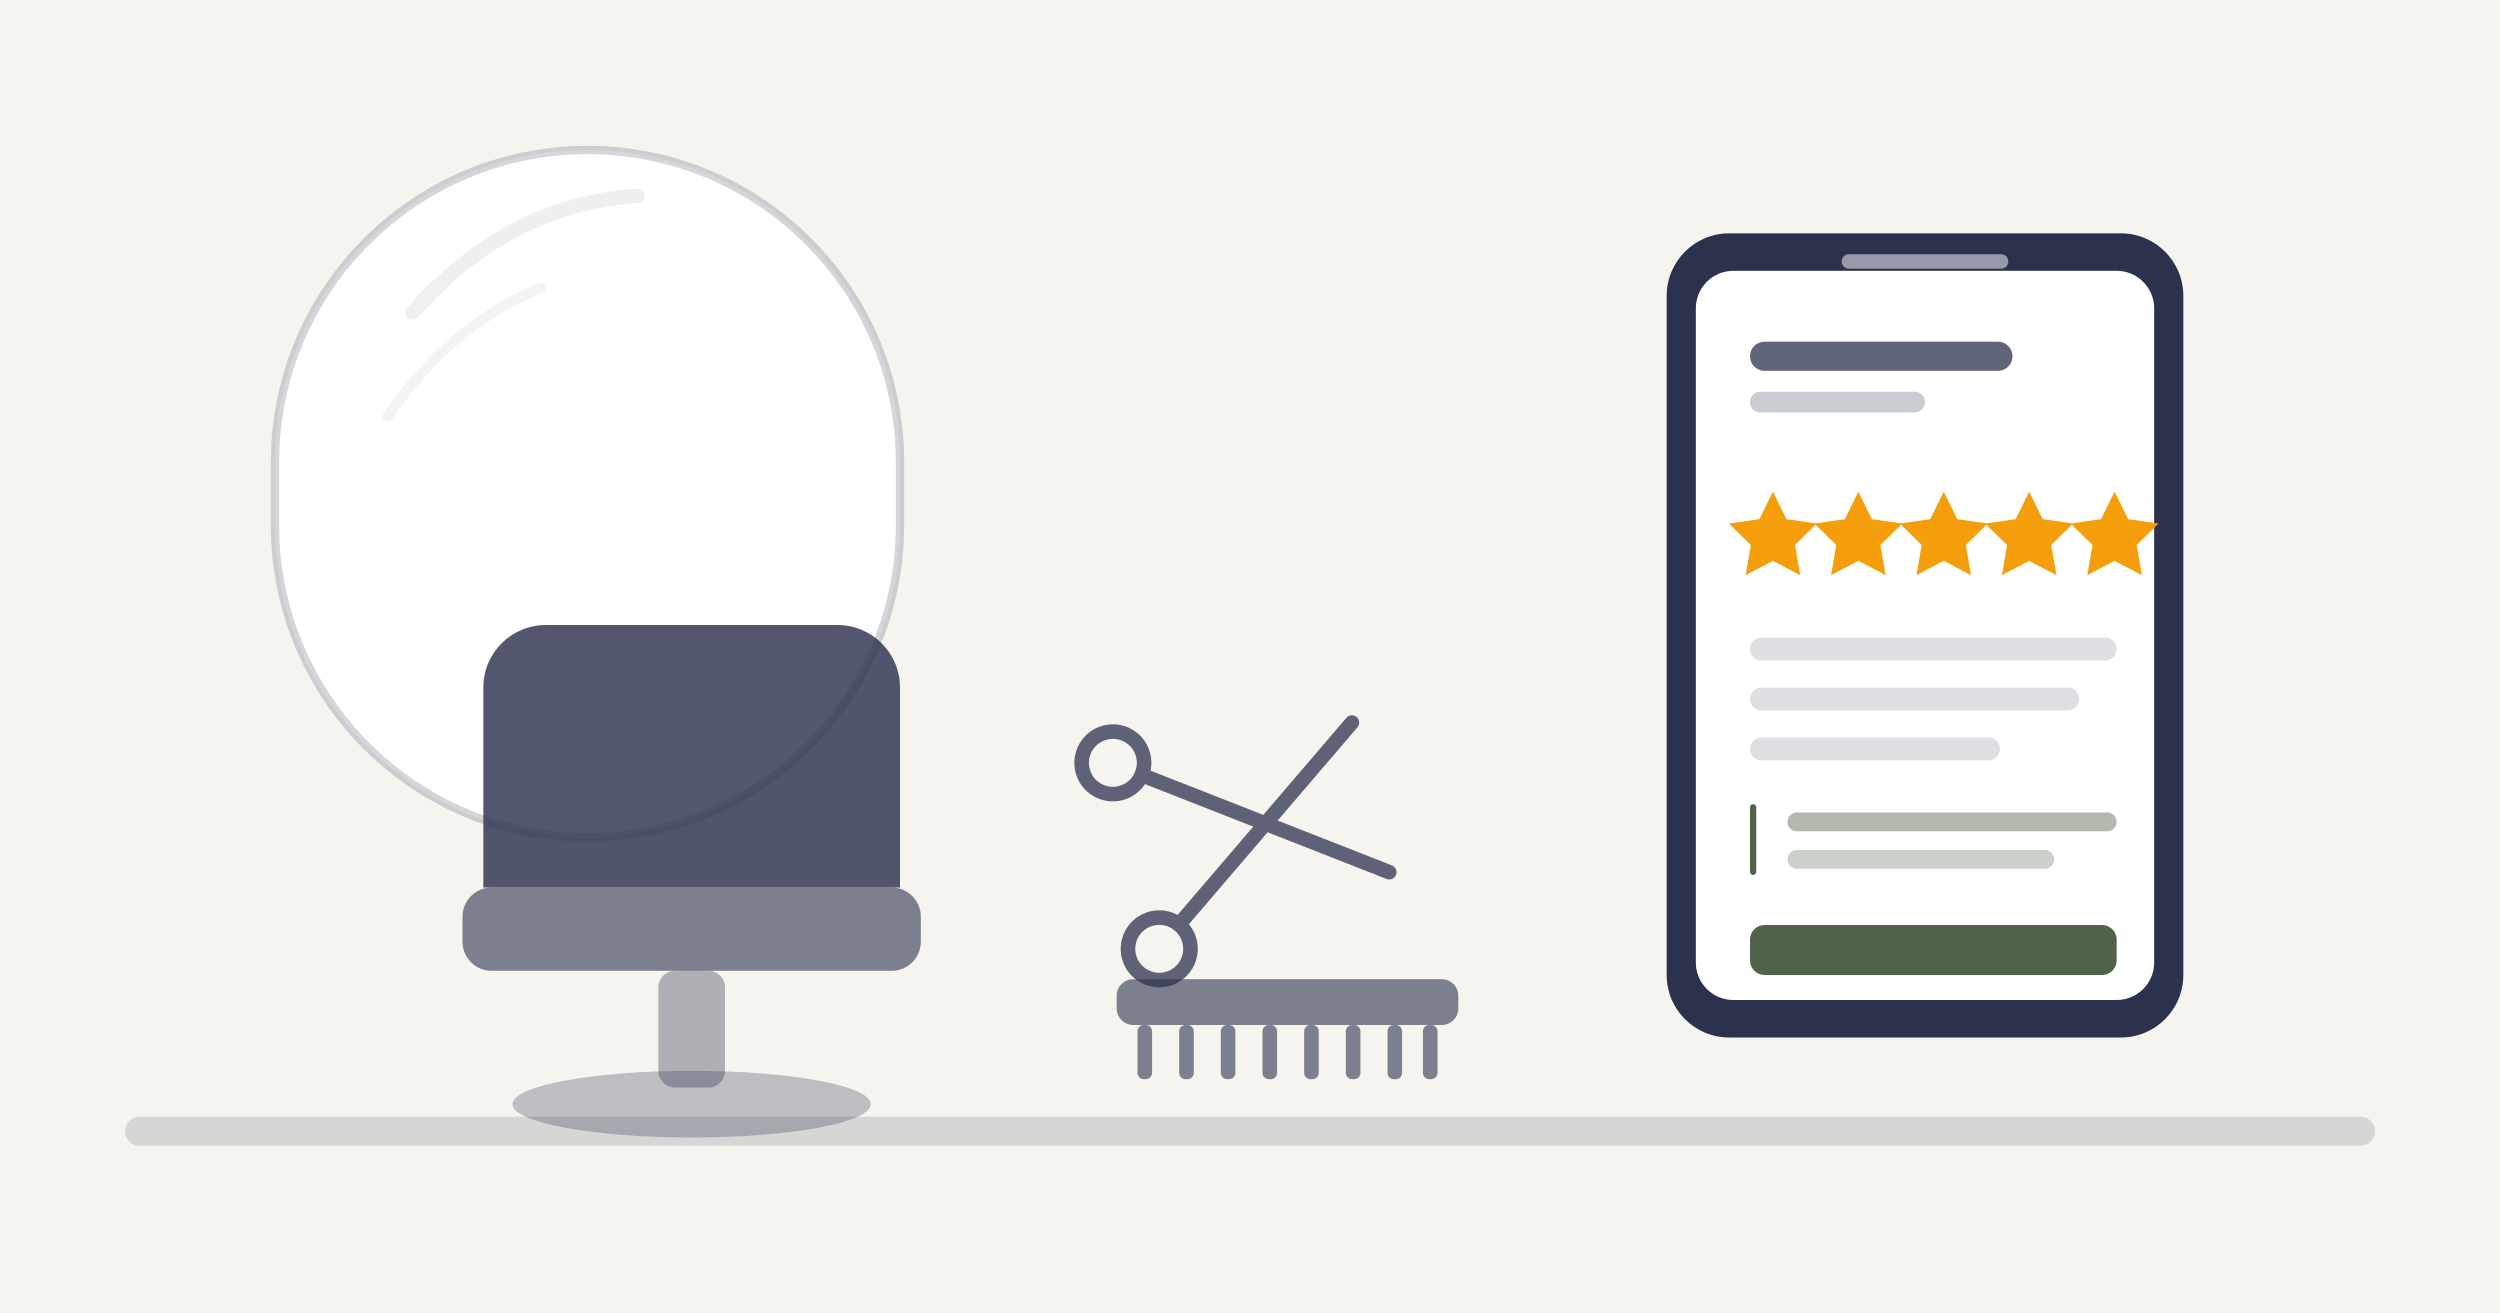
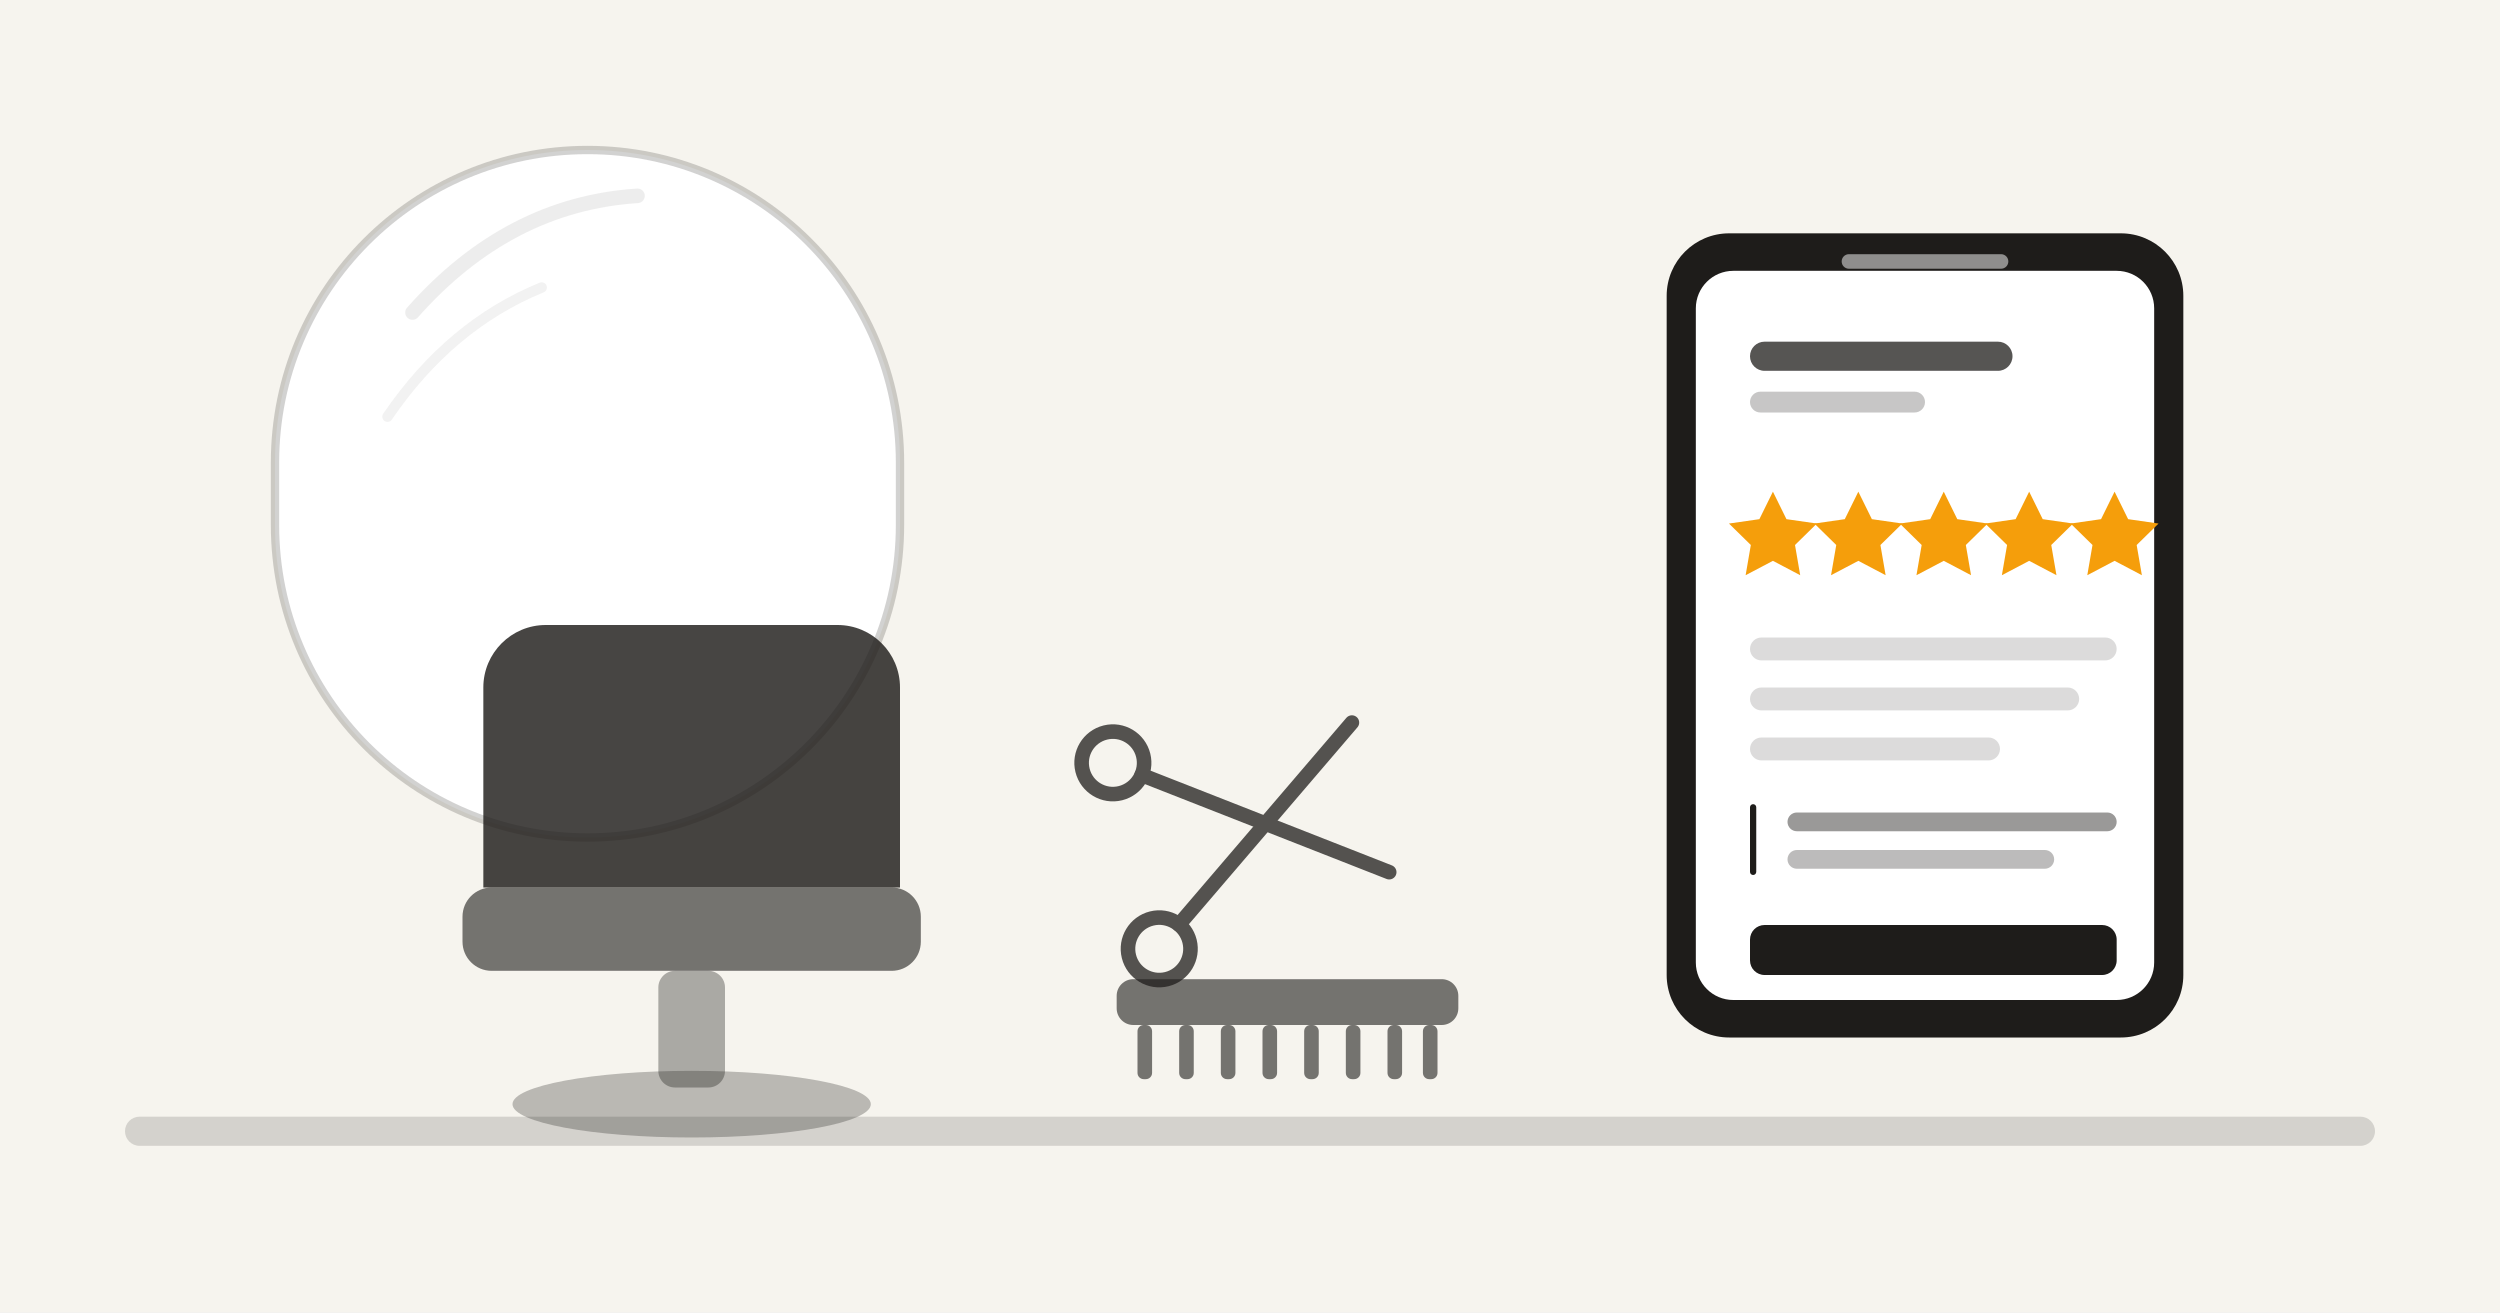
<svg xmlns="http://www.w3.org/2000/svg" viewBox="0 0 1200 630" width="1200" height="630" role="img" aria-label="Frisørstol foran et spejl med en saks og en kam, ved siden af en telefon der viser en anmeldelse med stjerner">
  <rect width="1200" height="630" fill="#f6f4ee" />
-   <rect x="60" y="536" width="1080" height="14" rx="7" fill="#2c324e" opacity="0.16" />
+   <rect x="60" y="536" width="1080" height="14" rx="7" fill="#1e1c1a" opacity="0.16" />
  <g>
    <rect x="132" y="72" width="300" height="330" rx="150" fill="#ffffff" />
-     <rect x="132" y="72" width="300" height="330" rx="150" fill="none" stroke="#2c324e" stroke-width="4" opacity="0.2" />
-     <path d="M198 150 q46 -52 108 -56" fill="none" stroke="#2c324e" stroke-width="7" stroke-linecap="round" opacity="0.08" />
-     <path d="M186 200 q30 -44 74 -62" fill="none" stroke="#2c324e" stroke-width="5" stroke-linecap="round" opacity="0.06" />
+     <rect x="132" y="72" width="300" height="330" rx="150" fill="none" stroke="#1e1c1a" stroke-width="4" opacity="0.2" />
+     <path d="M198 150 q46 -52 108 -56" fill="none" stroke="#1e1c1a" stroke-width="7" stroke-linecap="round" opacity="0.08" />
+     <path d="M186 200 q30 -44 74 -62" fill="none" stroke="#1e1c1a" stroke-width="5" stroke-linecap="round" opacity="0.06" />
  </g>
  <g>
-     <path d="M262 300 h140 a30 30 0 0 1 30 30 v96 h-200 v-96 a30 30 0 0 1 30 -30 z" fill="#2c324e" opacity="0.82" />
-     <rect x="222" y="426" width="220" height="40" rx="14" fill="#2c324e" opacity="0.6" />
-     <rect x="316" y="466" width="32" height="56" rx="8" fill="#2c324e" opacity="0.35" />
-     <ellipse cx="332" cy="530" rx="86" ry="16" fill="#2c324e" opacity="0.28" />
+     <path d="M262 300 h140 a30 30 0 0 1 30 30 v96 h-200 v-96 a30 30 0 0 1 30 -30 z" fill="#1e1c1a" opacity="0.82" />
+     <rect x="222" y="426" width="220" height="40" rx="14" fill="#1e1c1a" opacity="0.6" />
+     <rect x="316" y="466" width="32" height="56" rx="8" fill="#1e1c1a" opacity="0.35" />
+     <ellipse cx="332" cy="530" rx="86" ry="16" fill="#1e1c1a" opacity="0.28" />
  </g>
-   <g transform="translate(548 372) rotate(-14)" stroke="#2c324e" stroke-width="7" fill="none" stroke-linecap="round" opacity="0.75">
+   <g transform="translate(548 372) rotate(-14)" stroke="#1e1c1a" stroke-width="7" fill="none" stroke-linecap="round" opacity="0.75">
    <path d="M0 0 L104 74" />
    <path d="M0 74 L104 0" />
    <circle cx="-12" cy="-9" r="15" />
    <circle cx="-12" cy="83" r="15" />
  </g>
  <g transform="translate(536 470)" opacity="0.6">
-     <rect x="0" y="0" width="164" height="22" rx="8" fill="#2c324e" />
-     <g fill="#2c324e">
+     <rect x="0" y="0" width="164" height="22" rx="8" fill="#1e1c1a" />
+     <g fill="#1e1c1a">
      <rect x="10" y="22" width="7" height="26" rx="3" />
      <rect x="30" y="22" width="7" height="26" rx="3" />
      <rect x="50" y="22" width="7" height="26" rx="3" />
      <rect x="70" y="22" width="7" height="26" rx="3" />
      <rect x="90" y="22" width="7" height="26" rx="3" />
      <rect x="110" y="22" width="7" height="26" rx="3" />
      <rect x="130" y="22" width="7" height="26" rx="3" />
      <rect x="147" y="22" width="7" height="26" rx="3" />
    </g>
  </g>
  <g>
-     <rect x="800" y="112" width="248" height="386" rx="30" fill="#2c324e" />
+     <rect x="800" y="112" width="248" height="386" rx="30" fill="#1e1c1a" />
    <rect x="814" y="130" width="220" height="350" rx="18" fill="#ffffff" />
    <rect x="884" y="122" width="80" height="7" rx="3.5" fill="#ffffff" opacity="0.5" />
-     <rect x="840" y="164" width="126" height="14" rx="7" fill="#2c324e" opacity="0.75" />
-     <rect x="840" y="188" width="84" height="10" rx="5" fill="#2c324e" opacity="0.25" />
+     <rect x="840" y="164" width="126" height="14" rx="7" fill="#1e1c1a" opacity="0.75" />
+     <rect x="840" y="188" width="84" height="10" rx="5" fill="#1e1c1a" opacity="0.25" />
    <g fill="#f59e0b">
      <path d="M851 236 l6.5 13.2 14.6 2.1 -10.5 10.3 2.5 14.5 -13.1 -6.9 -13.1 6.9 2.5 -14.5 -10.5 -10.3 14.6 -2.1 z" />
      <path d="M892 236 l6.5 13.2 14.6 2.1 -10.5 10.3 2.5 14.5 -13.1 -6.9 -13.1 6.9 2.5 -14.5 -10.5 -10.3 14.6 -2.1 z" />
      <path d="M933 236 l6.5 13.2 14.6 2.1 -10.5 10.3 2.5 14.5 -13.1 -6.9 -13.1 6.9 2.5 -14.5 -10.5 -10.3 14.6 -2.1 z" />
      <path d="M974 236 l6.5 13.2 14.6 2.1 -10.5 10.3 2.5 14.5 -13.1 -6.9 -13.1 6.9 2.5 -14.5 -10.5 -10.3 14.6 -2.1 z" />
      <path d="M1015 236 l6.5 13.2 14.6 2.1 -10.5 10.3 2.5 14.5 -13.1 -6.9 -13.1 6.9 2.5 -14.5 -10.5 -10.3 14.6 -2.1 z" />
    </g>
-     <rect x="840" y="306" width="176" height="11" rx="5.5" fill="#2c324e" opacity="0.16" />
-     <rect x="840" y="330" width="158" height="11" rx="5.5" fill="#2c324e" opacity="0.16" />
-     <rect x="840" y="354" width="120" height="11" rx="5.5" fill="#2c324e" opacity="0.16" />
-     <rect x="858" y="390" width="158" height="9" rx="4.5" fill="#51624a" opacity="0.45" />
-     <rect x="858" y="408" width="128" height="9" rx="4.5" fill="#51624a" opacity="0.3" />
-     <rect x="840" y="386" width="3" height="34" rx="1.5" fill="#51624a" />
-     <rect x="840" y="444" width="176" height="24" rx="7" fill="#51624a" />
+     <rect x="840" y="306" width="176" height="11" rx="5.5" fill="#1e1c1a" opacity="0.16" />
+     <rect x="840" y="330" width="158" height="11" rx="5.5" fill="#1e1c1a" opacity="0.16" />
+     <rect x="840" y="354" width="120" height="11" rx="5.5" fill="#1e1c1a" opacity="0.16" />
+     <rect x="858" y="390" width="158" height="9" rx="4.5" fill="#1e1c1a" opacity="0.45" />
+     <rect x="858" y="408" width="128" height="9" rx="4.5" fill="#1e1c1a" opacity="0.3" />
+     <rect x="840" y="386" width="3" height="34" rx="1.5" fill="#1e1c1a" />
+     <rect x="840" y="444" width="176" height="24" rx="7" fill="#1e1c1a" />
  </g>
</svg>
